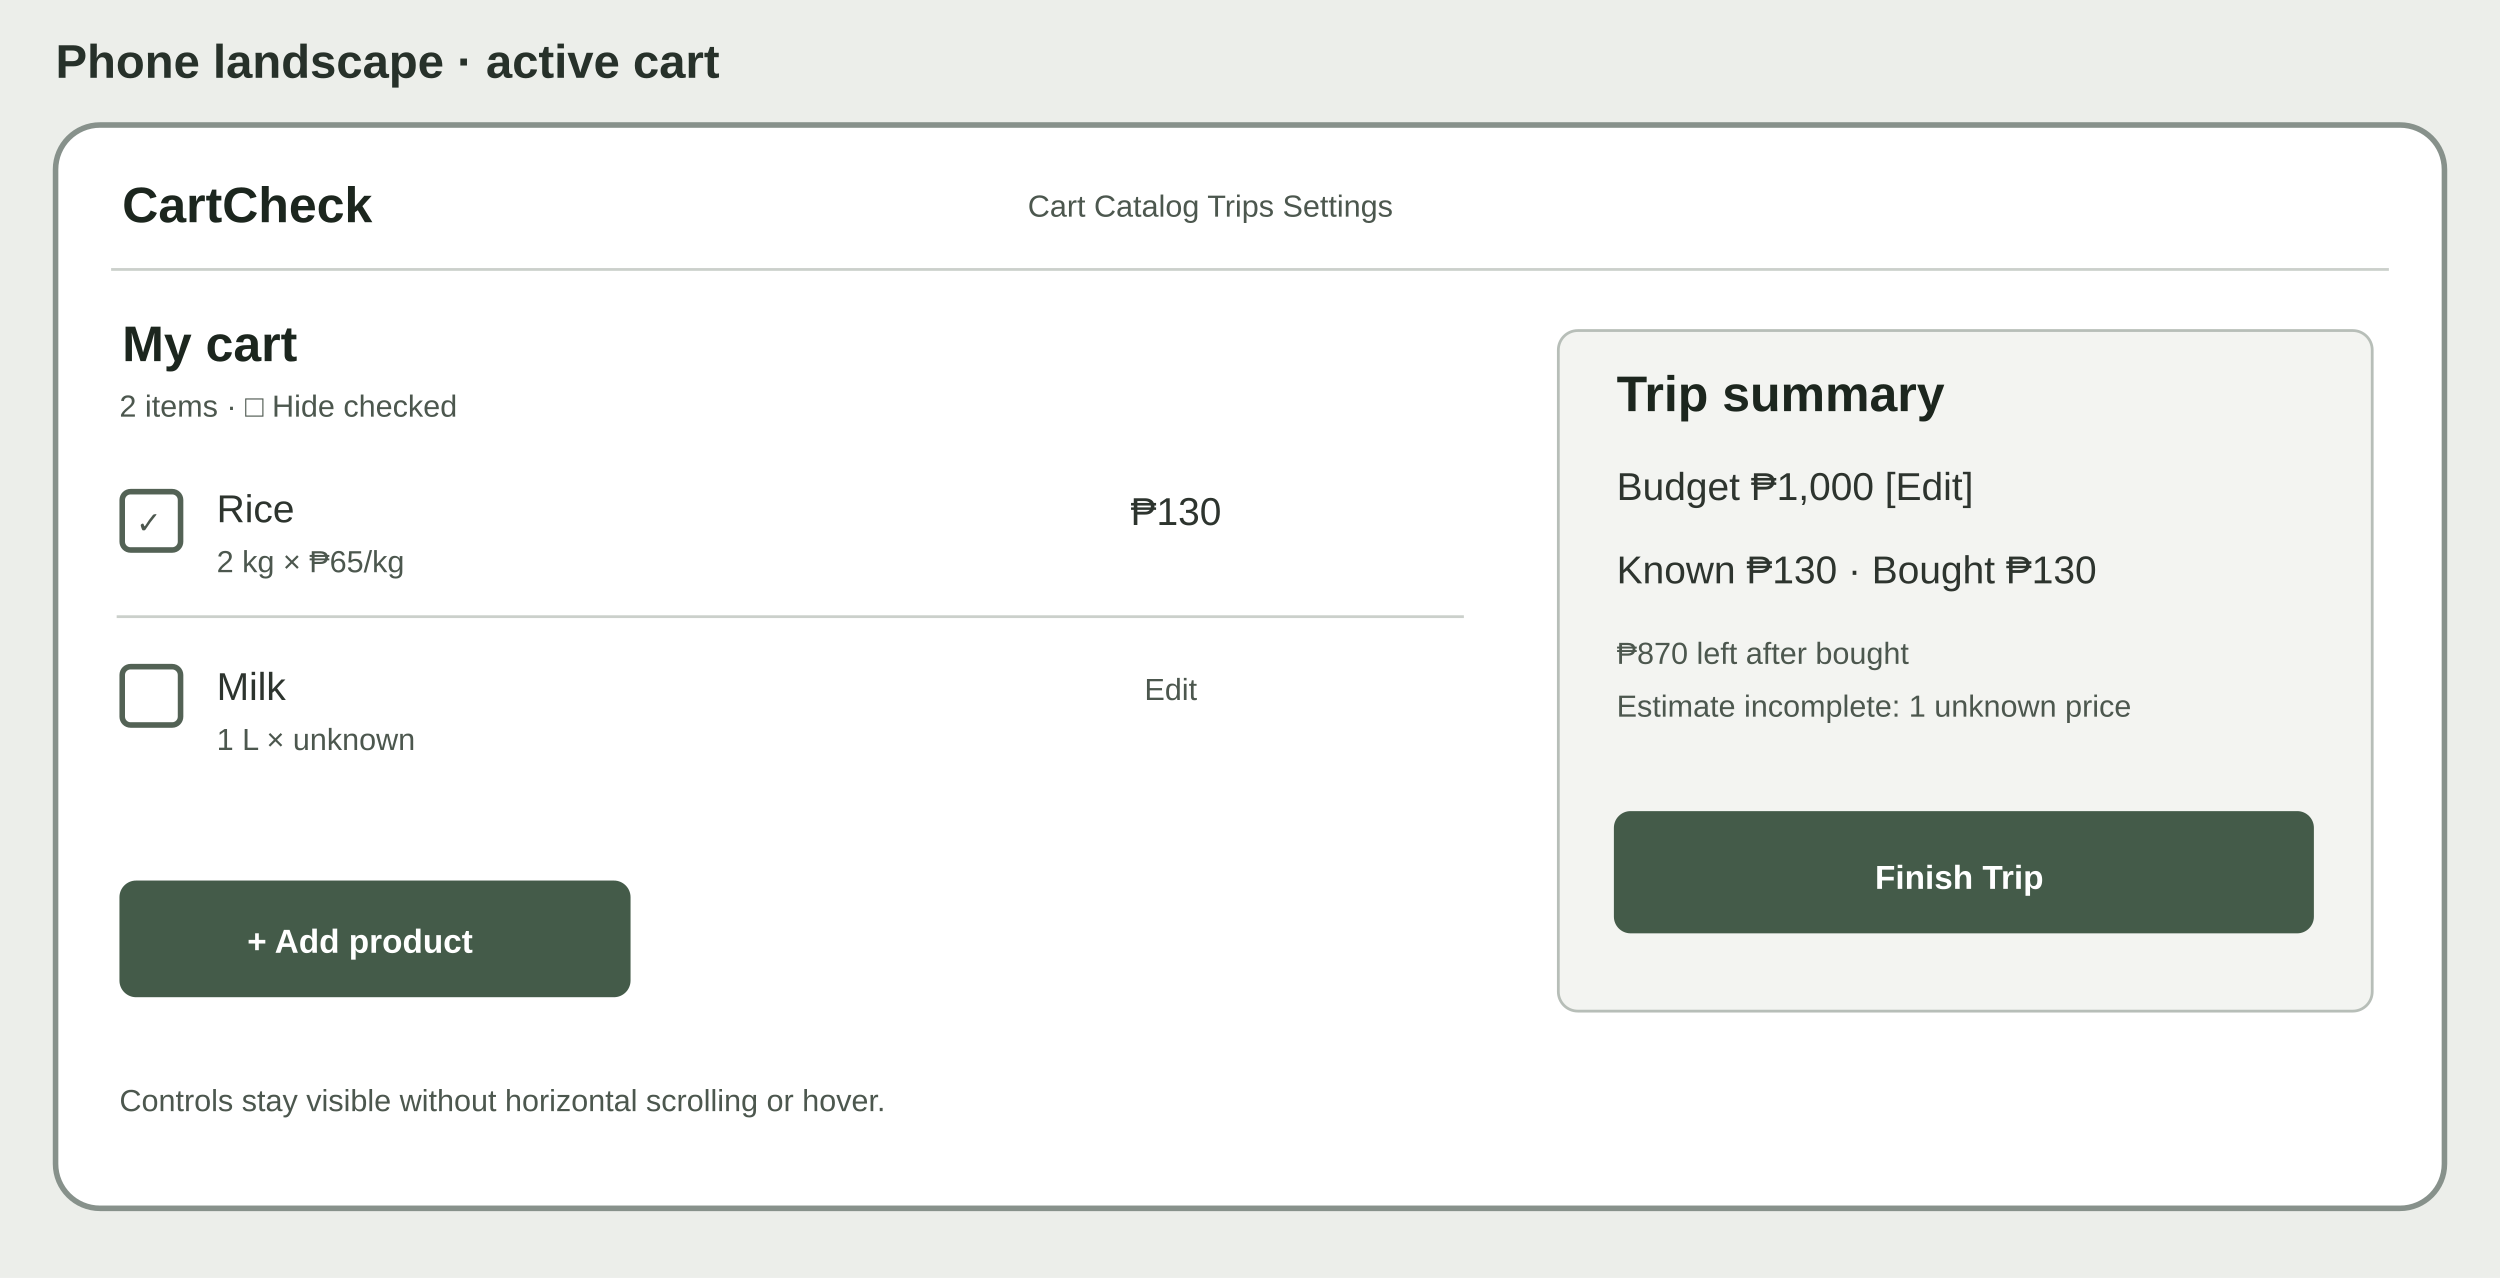
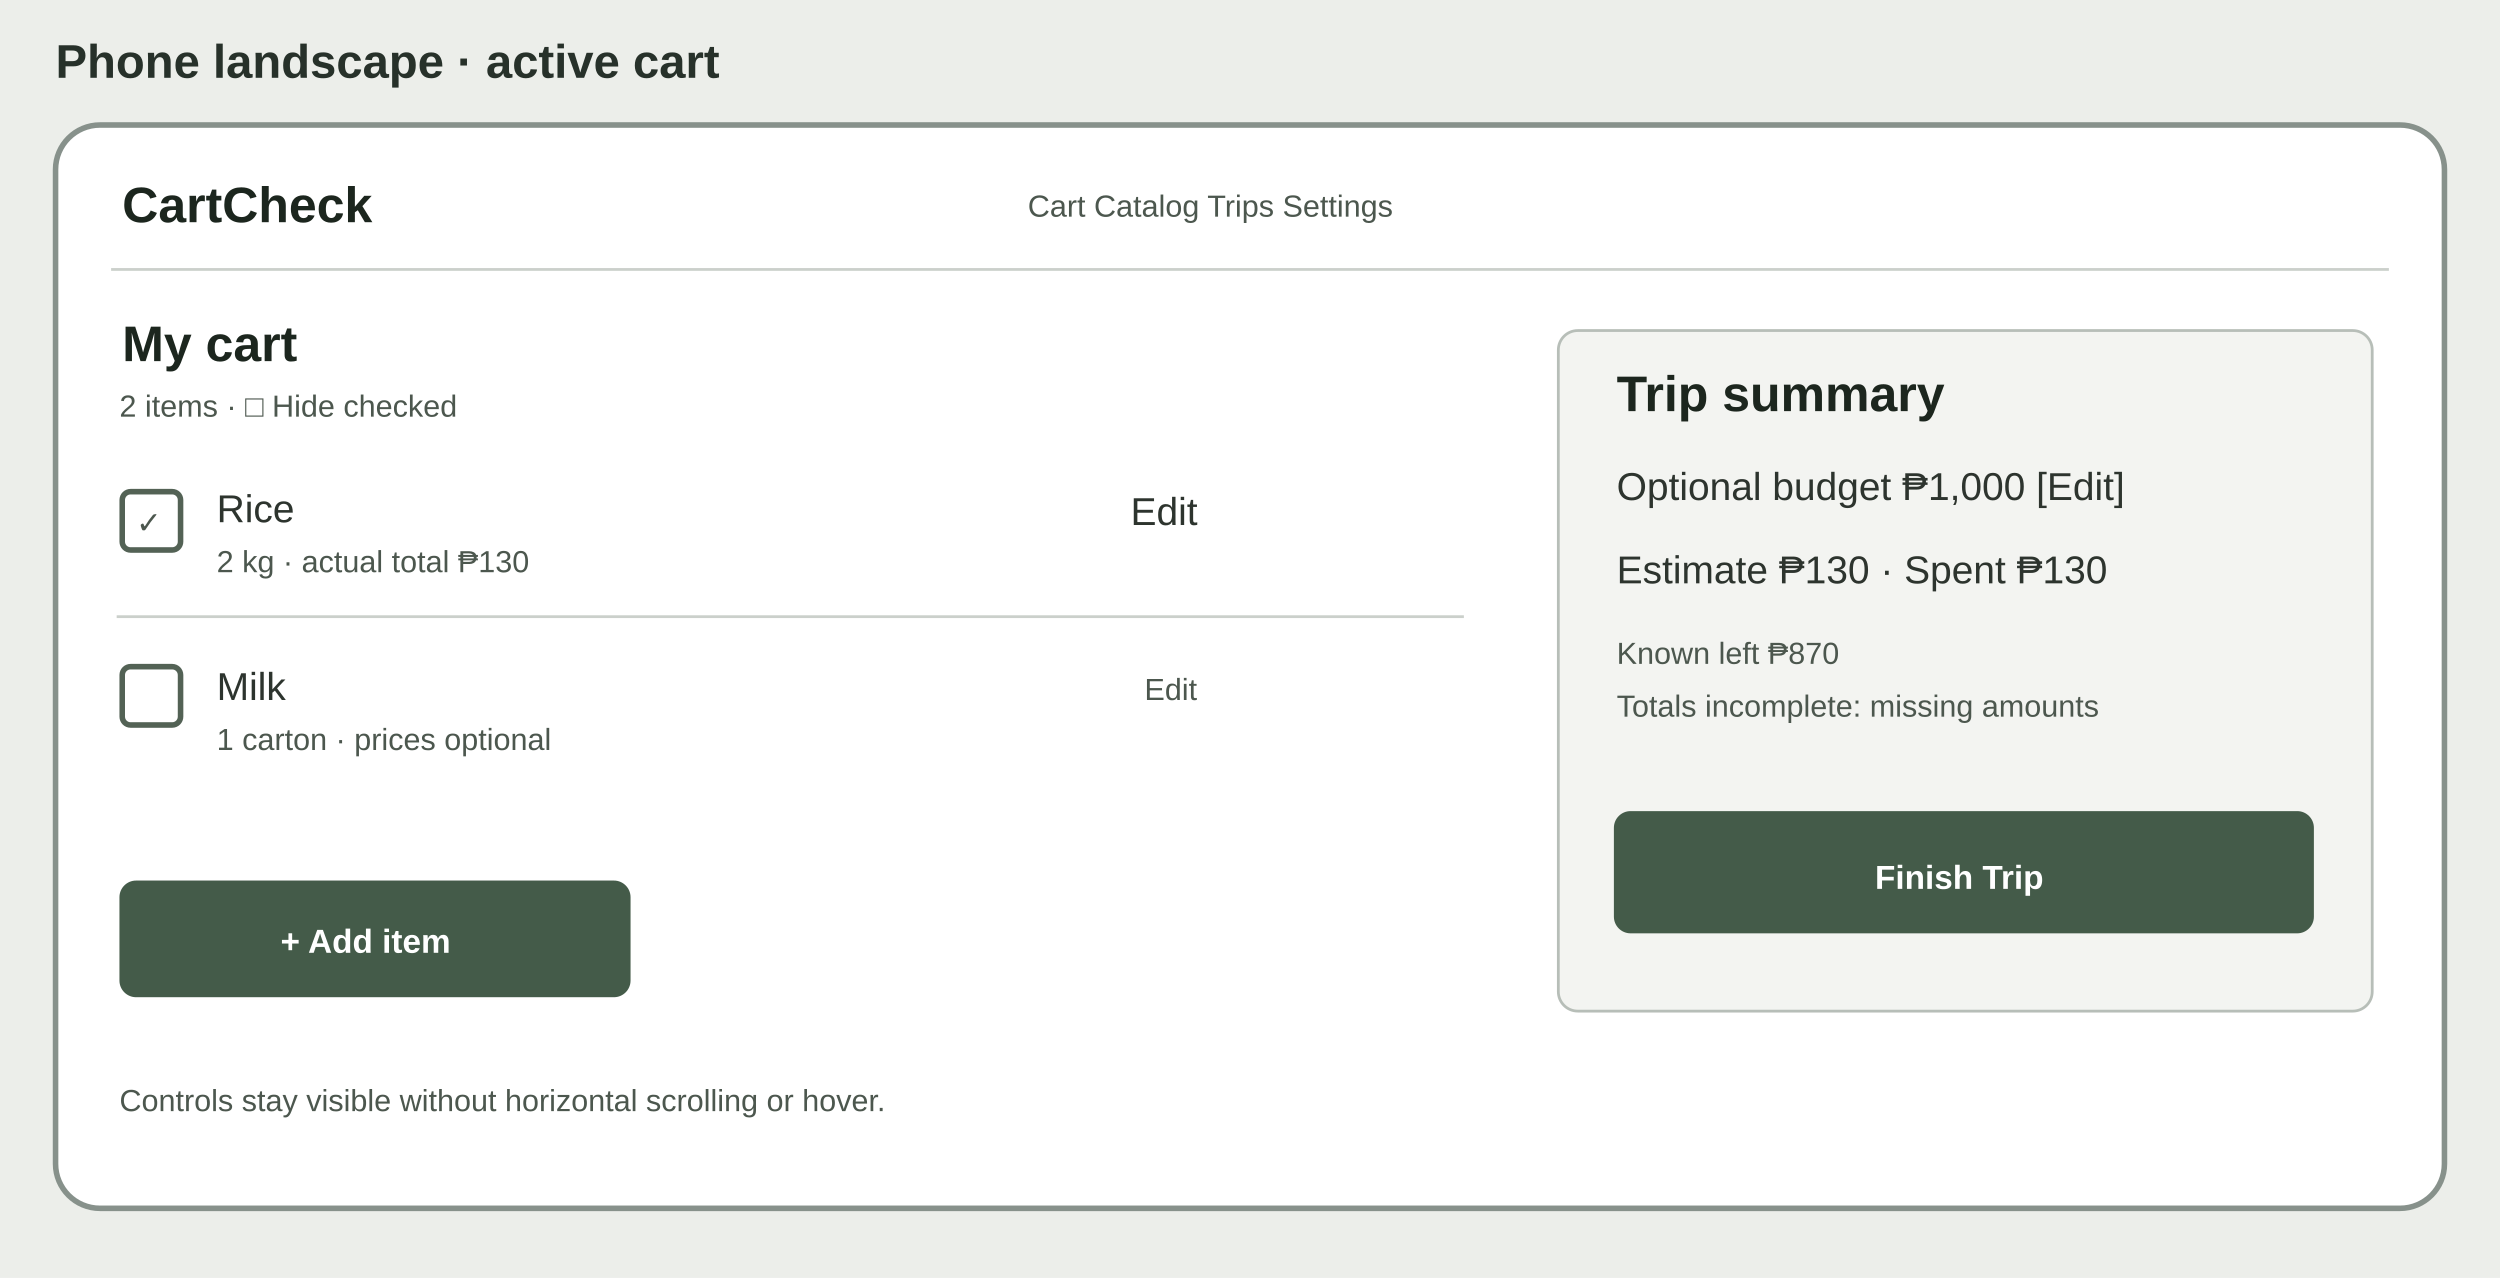
<svg xmlns="http://www.w3.org/2000/svg" width="900" height="460" viewBox="0 0 900 460" role="img" aria-labelledby="title desc">
  <style>
    .bg{fill:#eceeea}.screen{fill:#fff;stroke:#87918b;stroke-width:2}.box{fill:#f3f4f1;stroke:#b7beb8}.line{stroke:#cbd0cb}.text{fill:#2d342e;font:14px Arial,sans-serif}.small{fill:#4c574e;font:11px Arial,sans-serif}.head{fill:#1c261e;font:bold 18px Arial,sans-serif}.label{fill:#27312a;font:bold 17px Arial,sans-serif}.button{fill:#445b49}.buttontext{fill:#fff;font:bold 12px Arial,sans-serif}.check{fill:#fff;stroke:#536255;stroke-width:2}
  </style>
  <rect class="bg" width="900" height="460" />
  <text class="label" x="20" y="28">Phone landscape · active cart</text>
  <rect class="screen" x="20" y="45" width="860" height="390" rx="16" />
  <text class="head" x="44" y="80">CartCheck</text>
  <text class="small" x="370" y="78">Cart     Catalog     Trips     Settings</text>
  <line class="line" x1="40" y1="97" x2="860" y2="97" />
  <text class="head" x="44" y="130">My cart</text>
  <text class="small" x="43" y="150">2 items · □ Hide checked</text>
  <rect class="check" x="44" y="177" width="21" height="21" rx="3" />
  <text class="small" x="49" y="192">✓</text>
  <text class="text" x="78" y="188">Rice</text>
-   <text class="small" x="78" y="206">2 kg × ₱65/kg</text>
-   <text class="text" x="407" y="189">₱130</text>
+   <text class="small" x="78" y="206">2 kg · actual total ₱130</text>
+   <text class="text" x="407" y="189">Edit</text>
  <line class="line" x1="42" y1="222" x2="527" y2="222" />
  <rect class="check" x="44" y="240" width="21" height="21" rx="3" />
  <text class="text" x="78" y="252">Milk</text>
-   <text class="small" x="78" y="270">1 L × unknown</text>
+   <text class="small" x="78" y="270">1 carton · prices optional</text>
  <text class="small" x="412" y="252">Edit</text>
  <rect class="button" x="43" y="317" width="184" height="42" rx="6" />
-   <text class="buttontext" x="89" y="343">+ Add product</text>
+   <text class="buttontext" x="101" y="343">+ Add item</text>
  <rect class="box" x="561" y="119" width="293" height="245" rx="7" />
  <text class="head" x="582" y="148">Trip summary</text>
-   <text class="text" x="582" y="180">Budget ₱1,000  [Edit]</text>
-   <text class="text" x="582" y="210">Known ₱130 · Bought ₱130</text>
-   <text class="small" x="582" y="239">₱870 left after bought</text>
-   <text class="small" x="582" y="258">Estimate incomplete: 1 unknown price</text>
+   <text class="text" x="582" y="180">Optional budget ₱1,000  [Edit]</text>
+   <text class="text" x="582" y="210">Estimate ₱130 · Spent ₱130</text>
+   <text class="small" x="582" y="239">Known left ₱870</text>
+   <text class="small" x="582" y="258">Totals incomplete: missing amounts</text>
  <rect class="button" x="581" y="292" width="252" height="44" rx="6" />
  <text class="buttontext" x="675" y="320">Finish Trip</text>
  <text class="small" x="43" y="400">Controls stay visible without horizontal scrolling or hover.</text>
</svg>
